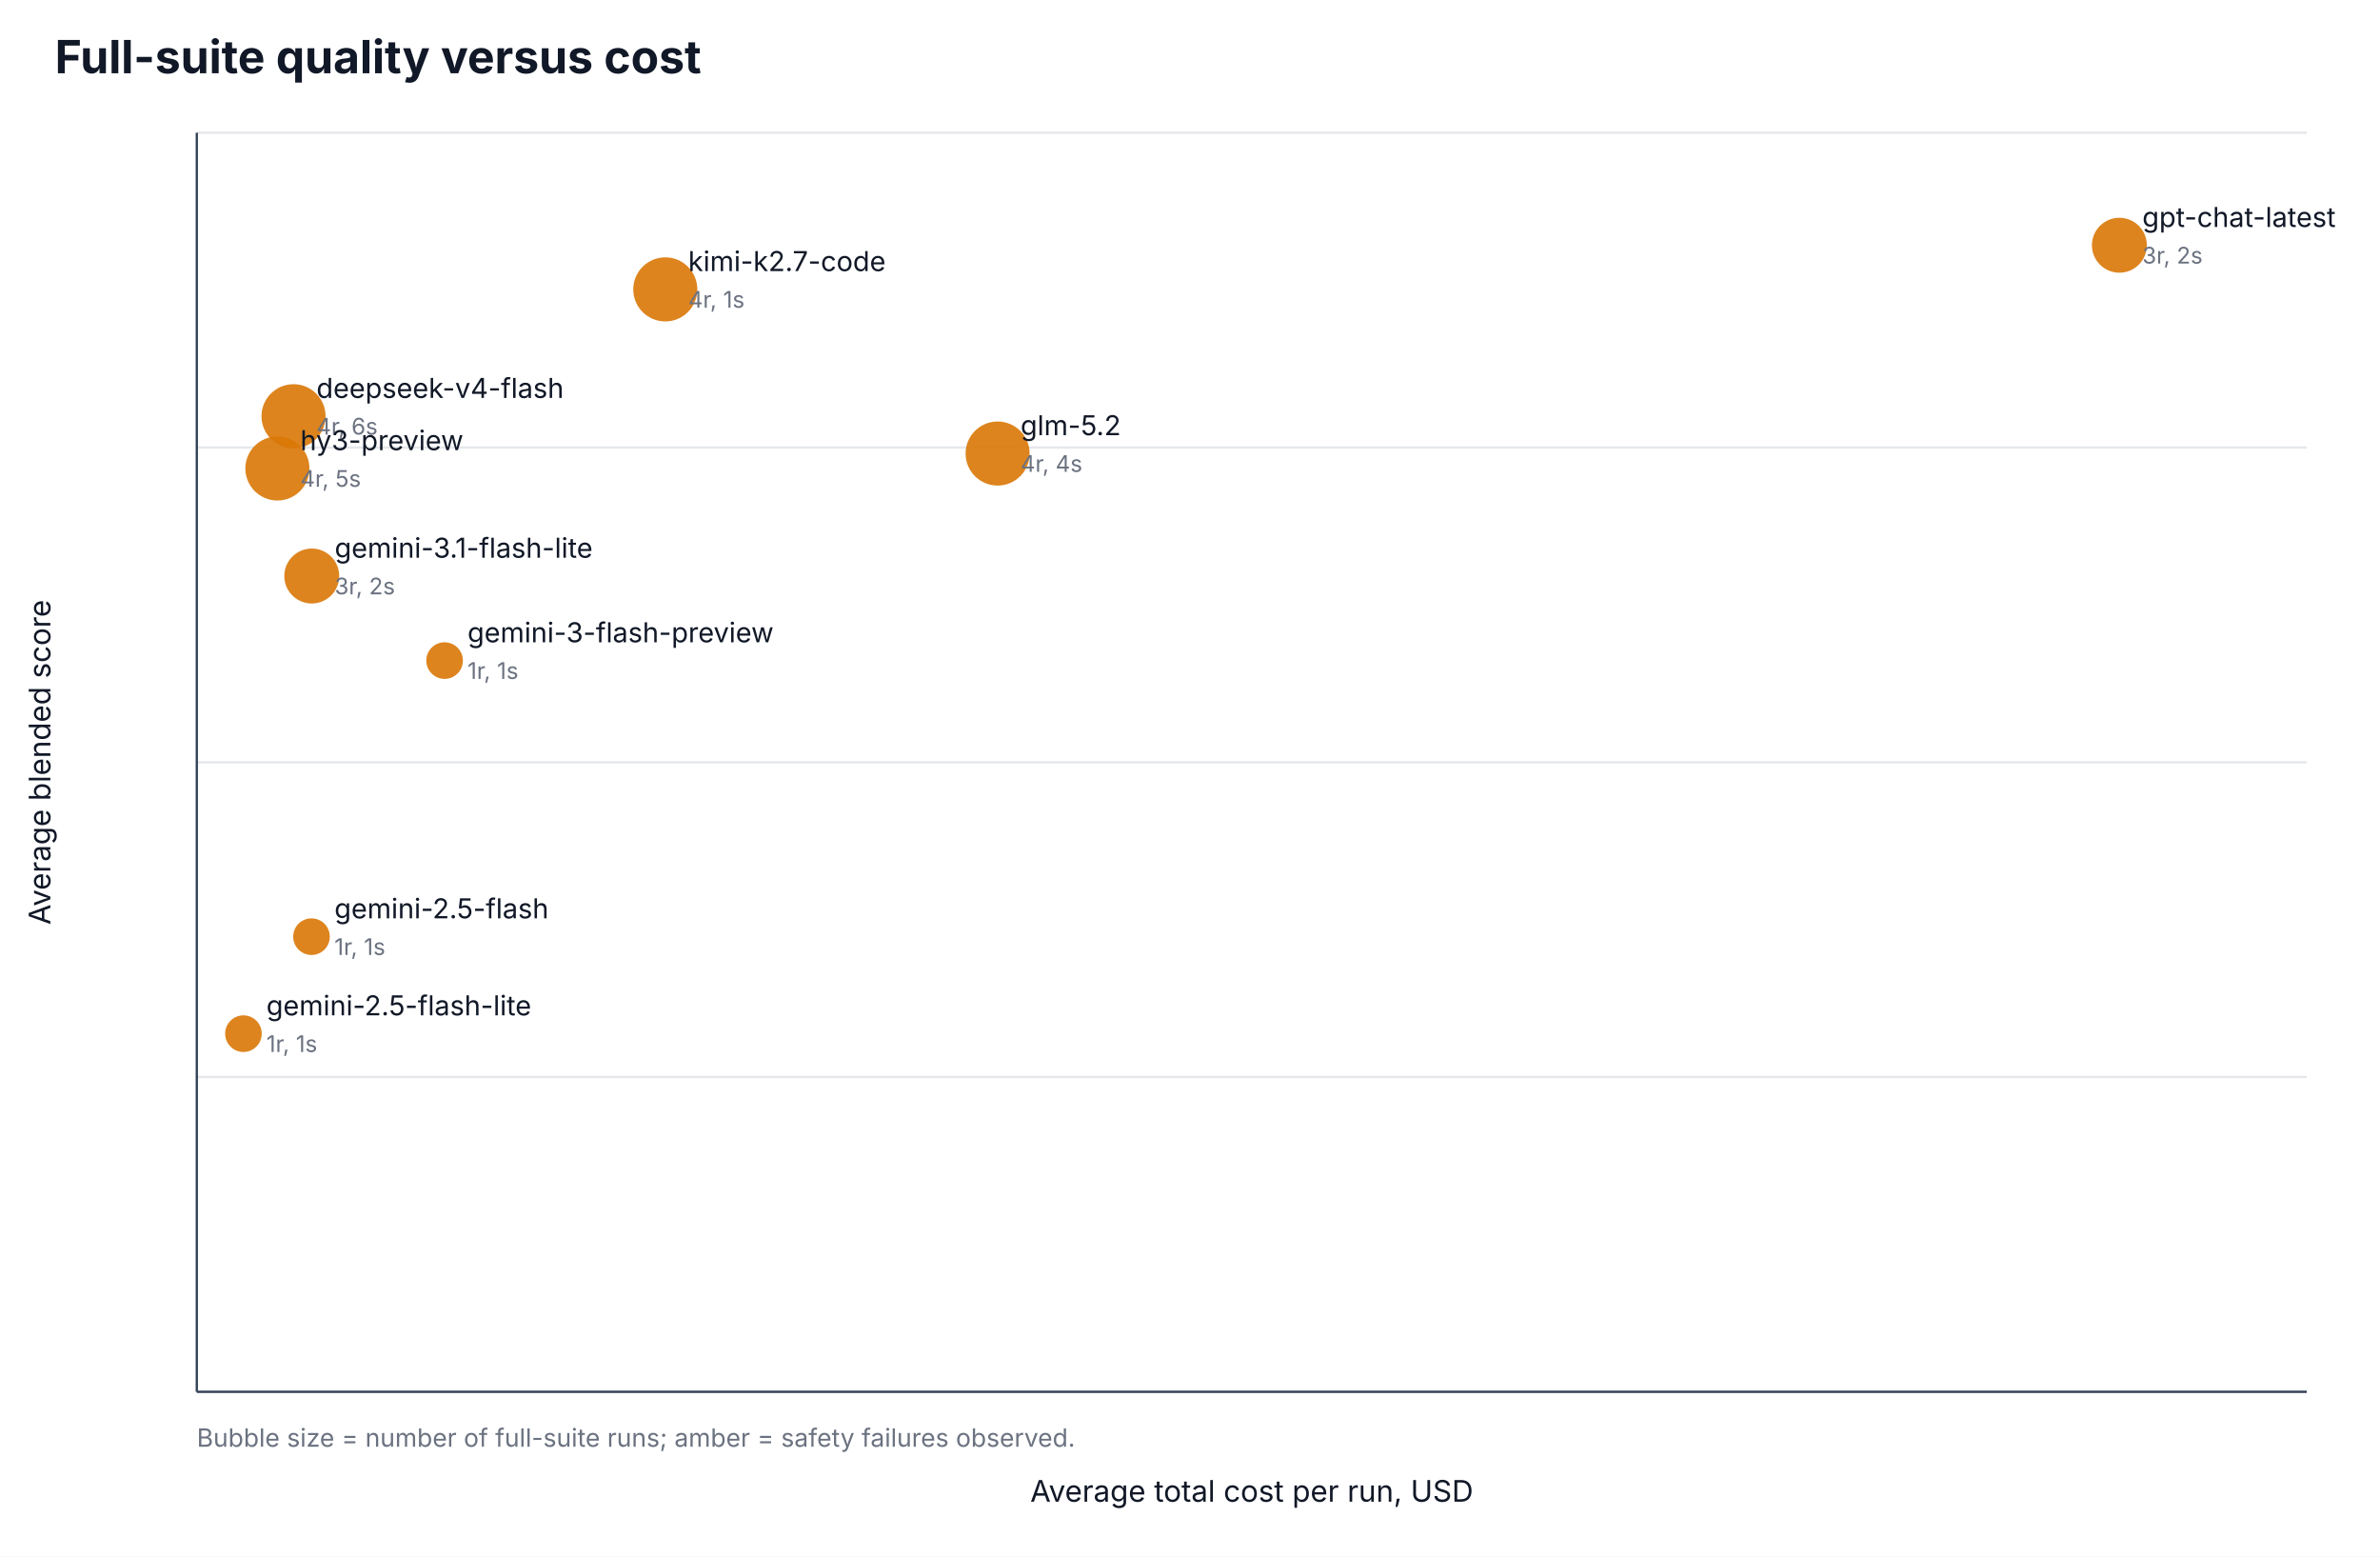
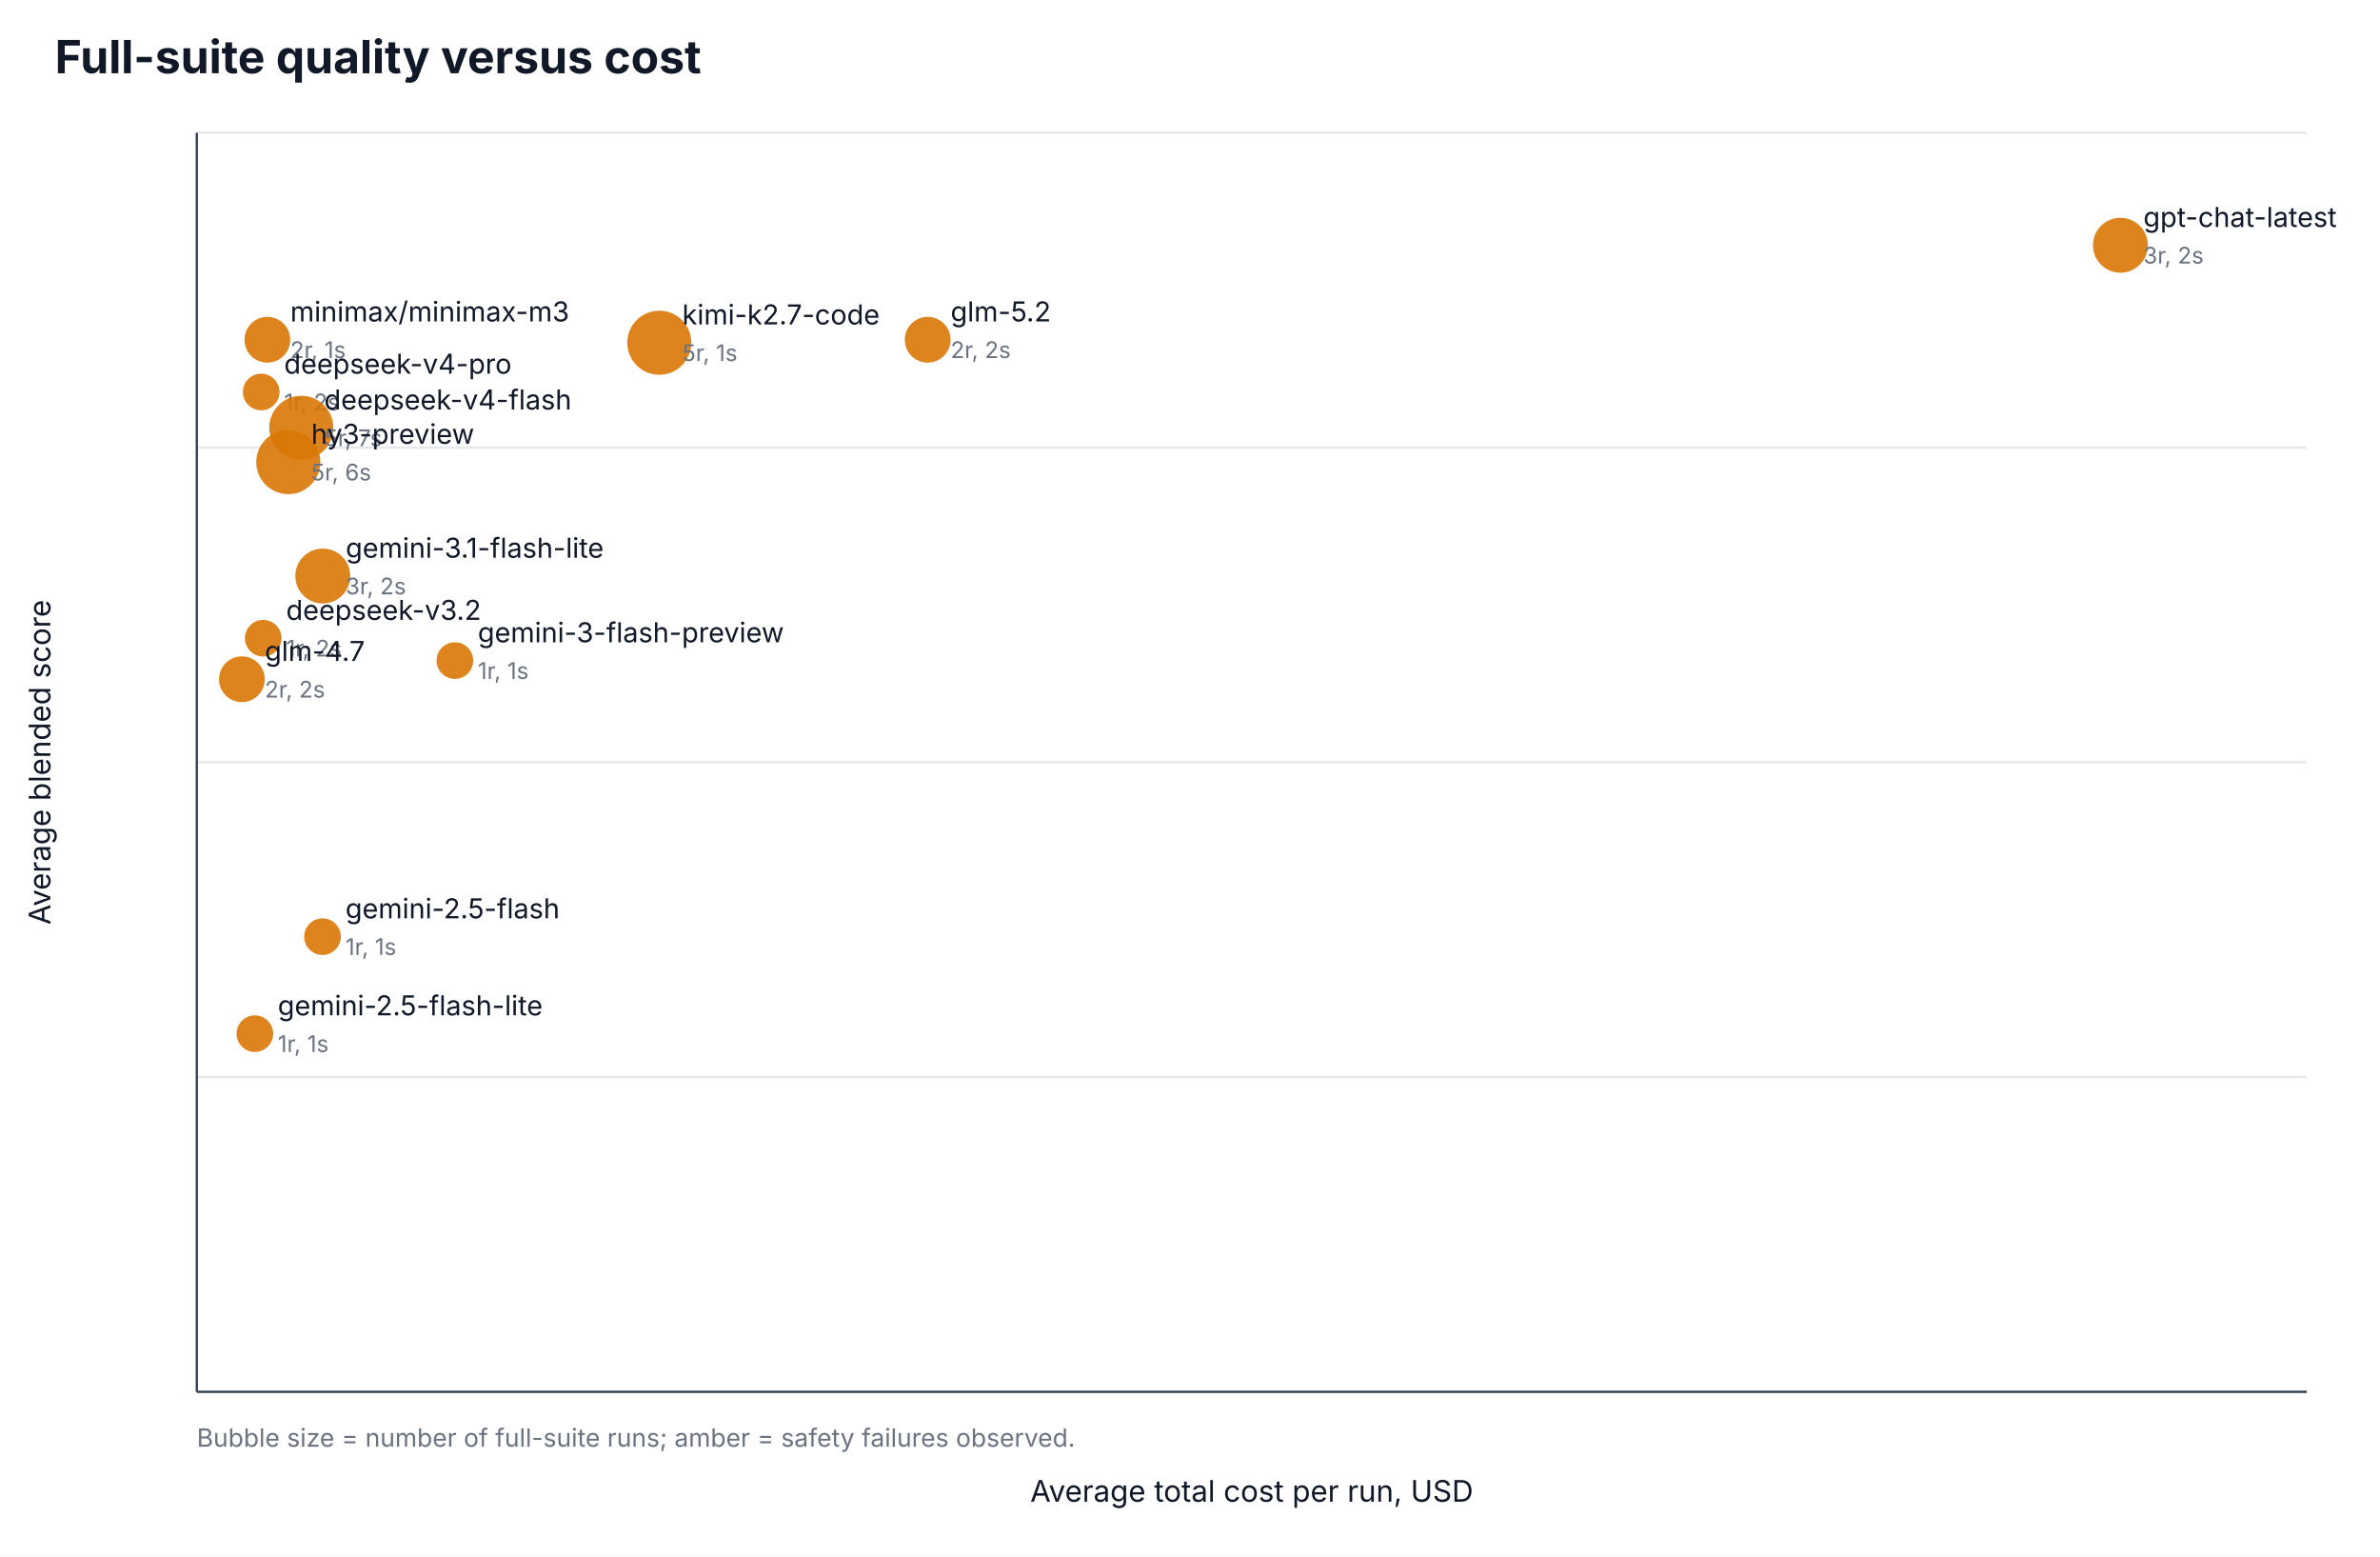
<svg xmlns="http://www.w3.org/2000/svg" width="1040" height="680" viewBox="0 0 1040 680" role="img" aria-label="Full-suite quality versus cost">
  <rect width="100%" height="100%" fill="#ffffff" />
  <text x="24" y="32" font-family="Inter, Arial, sans-serif" font-size="20" font-weight="700" fill="#111827">Full-suite quality versus cost</text>
  <line x1="86" x2="1008" y1="58" y2="58" stroke="#e5e7eb" />
  <line x1="86" x2="1008" y1="195.5" y2="195.5" stroke="#e5e7eb" />
  <line x1="86" x2="1008" y1="333" y2="333" stroke="#e5e7eb" />
  <line x1="86" x2="1008" y1="470.5" y2="470.5" stroke="#e5e7eb" />
  <line x1="86" x2="1008" y1="608" y2="608" stroke="#e5e7eb" />
  <line x1="86" x2="1008" y1="608" y2="608" stroke="#334155" />
  <line x1="86" x2="86" y1="58" y2="608" stroke="#334155" />
  <text x="547" y="656" text-anchor="middle" font-family="Inter, Arial, sans-serif" font-size="13" fill="#111827">Average total cost per run, USD</text>
  <text x="22" y="333" transform="rotate(-90 22 333)" text-anchor="middle" font-family="Inter, Arial, sans-serif" font-size="13" fill="#111827">Average blended score</text>
  <text x="86" y="632" font-family="Inter, Arial, sans-serif" font-size="11" fill="#6b7280">Bubble size = number of full-suite runs; amber = safety failures observed.</text>
-   <circle cx="926.116" cy="107.131" r="12" fill="#d97706" opacity="0.9" />
-   <text x="936.116" y="99.131" font-family="Inter, Arial, sans-serif" font-size="12" fill="#111827">gpt-chat-latest</text>
-   <text x="936.116" y="115.131" font-family="Inter, Arial, sans-serif" font-size="10" fill="#6b7280">3r, 2s</text>
-   <circle cx="290.715" cy="126.416" r="14" fill="#d97706" opacity="0.9" />
-   <text x="300.715" y="118.416" font-family="Inter, Arial, sans-serif" font-size="12" fill="#111827">kimi-k2.7-code</text>
-   <text x="300.715" y="134.416" font-family="Inter, Arial, sans-serif" font-size="10" fill="#6b7280">4r, 1s</text>
-   <circle cx="128.266" cy="181.827" r="14" fill="#d97706" opacity="0.9" />
-   <text x="138.266" y="173.827" font-family="Inter, Arial, sans-serif" font-size="12" fill="#111827">deepseek-v4-flash</text>
-   <text x="138.266" y="189.827" font-family="Inter, Arial, sans-serif" font-size="10" fill="#6b7280">4r, 6s</text>
-   <circle cx="435.934" cy="198.124" r="14" fill="#d97706" opacity="0.9" />
-   <text x="445.934" y="190.124" font-family="Inter, Arial, sans-serif" font-size="12" fill="#111827">glm-5.2</text>
-   <text x="445.934" y="206.124" font-family="Inter, Arial, sans-serif" font-size="10" fill="#6b7280">4r, 4s</text>
-   <circle cx="121.218" cy="204.643" r="14" fill="#d97706" opacity="0.9" />
-   <text x="131.218" y="196.643" font-family="Inter, Arial, sans-serif" font-size="12" fill="#111827">hy3-preview</text>
-   <text x="131.218" y="212.643" font-family="Inter, Arial, sans-serif" font-size="10" fill="#6b7280">4r, 5s</text>
-   <circle cx="136.231" cy="251.633" r="12" fill="#d97706" opacity="0.9" />
-   <text x="146.231" y="243.633" font-family="Inter, Arial, sans-serif" font-size="12" fill="#111827">gemini-3.1-flash-lite</text>
-   <text x="146.231" y="259.633" font-family="Inter, Arial, sans-serif" font-size="10" fill="#6b7280">3r, 2s</text>
-   <circle cx="194.277" cy="288.574" r="8" fill="#d97706" opacity="0.9" />
-   <text x="204.277" y="280.574" font-family="Inter, Arial, sans-serif" font-size="12" fill="#111827">gemini-3-flash-preview</text>
-   <text x="204.277" y="296.574" font-family="Inter, Arial, sans-serif" font-size="10" fill="#6b7280">1r, 1s</text>
-   <circle cx="136.117" cy="409.173" r="8" fill="#d97706" opacity="0.9" />
-   <text x="146.117" y="401.173" font-family="Inter, Arial, sans-serif" font-size="12" fill="#111827">gemini-2.5-flash</text>
-   <text x="146.117" y="417.173" font-family="Inter, Arial, sans-serif" font-size="10" fill="#6b7280">1r, 1s</text>
-   <circle cx="106.381" cy="451.546" r="8" fill="#d97706" opacity="0.9" />
-   <text x="116.381" y="443.546" font-family="Inter, Arial, sans-serif" font-size="12" fill="#111827">gemini-2.5-flash-lite</text>
-   <text x="116.381" y="459.546" font-family="Inter, Arial, sans-serif" font-size="10" fill="#6b7280">1r, 1s</text>
+   <circle cx="926.569" cy="107.131" r="12" fill="#d97706" opacity="0.9" />
+   <text x="936.569" y="99.131" font-family="Inter, Arial, sans-serif" font-size="12" fill="#111827">gpt-chat-latest</text>
+   <text x="936.569" y="115.131" font-family="Inter, Arial, sans-serif" font-size="10" fill="#6b7280">3r, 2s</text>
+   <circle cx="116.829" cy="148.417" r="10" fill="#d97706" opacity="0.9" />
+   <text x="126.829" y="140.417" font-family="Inter, Arial, sans-serif" font-size="12" fill="#111827">minimax/minimax-m3</text>
+   <text x="126.829" y="156.417" font-family="Inter, Arial, sans-serif" font-size="10" fill="#6b7280">2r, 1s</text>
+   <circle cx="405.372" cy="148.417" r="10" fill="#d97706" opacity="0.9" />
+   <text x="415.372" y="140.417" font-family="Inter, Arial, sans-serif" font-size="12" fill="#111827">glm-5.2</text>
+   <text x="415.372" y="156.417" font-family="Inter, Arial, sans-serif" font-size="10" fill="#6b7280">2r, 2s</text>
+   <circle cx="288.095" cy="149.721" r="14" fill="#d97706" opacity="0.9" />
+   <text x="298.095" y="141.721" font-family="Inter, Arial, sans-serif" font-size="12" fill="#111827">kimi-k2.7-code</text>
+   <text x="298.095" y="157.721" font-family="Inter, Arial, sans-serif" font-size="10" fill="#6b7280">5r, 1s</text>
+   <circle cx="114.128" cy="171.233" r="8" fill="#d97706" opacity="0.9" />
+   <text x="124.128" y="163.233" font-family="Inter, Arial, sans-serif" font-size="12" fill="#111827">deepseek-v4-pro</text>
+   <text x="124.128" y="179.233" font-family="Inter, Arial, sans-serif" font-size="10" fill="#6b7280">1r, 2s</text>
+   <circle cx="131.657" cy="186.879" r="14" fill="#d97706" opacity="0.9" />
+   <text x="141.657" y="178.879" font-family="Inter, Arial, sans-serif" font-size="12" fill="#111827">deepseek-v4-flash</text>
+   <text x="141.657" y="194.879" font-family="Inter, Arial, sans-serif" font-size="10" fill="#6b7280">5r, 7s</text>
+   <circle cx="125.979" cy="201.872" r="14" fill="#d97706" opacity="0.9" />
+   <text x="135.979" y="193.872" font-family="Inter, Arial, sans-serif" font-size="12" fill="#111827">hy3-preview</text>
+   <text x="135.979" y="209.872" font-family="Inter, Arial, sans-serif" font-size="10" fill="#6b7280">5r, 6s</text>
+   <circle cx="141.05" cy="251.633" r="12" fill="#d97706" opacity="0.9" />
+   <text x="151.05" y="243.633" font-family="Inter, Arial, sans-serif" font-size="12" fill="#111827">gemini-3.1-flash-lite</text>
+   <text x="151.05" y="259.633" font-family="Inter, Arial, sans-serif" font-size="10" fill="#6b7280">3r, 2s</text>
+   <circle cx="115.016" cy="278.795" r="8" fill="#d97706" opacity="0.9" />
+   <text x="125.016" y="270.795" font-family="Inter, Arial, sans-serif" font-size="12" fill="#111827">deepseek-v3.2</text>
+   <text x="125.016" y="286.795" font-family="Inter, Arial, sans-serif" font-size="10" fill="#6b7280">1r, 2s</text>
+   <circle cx="198.775" cy="288.574" r="8" fill="#d97706" opacity="0.9" />
+   <text x="208.775" y="280.574" font-family="Inter, Arial, sans-serif" font-size="12" fill="#111827">gemini-3-flash-preview</text>
+   <text x="208.775" y="296.574" font-family="Inter, Arial, sans-serif" font-size="10" fill="#6b7280">1r, 1s</text>
+   <circle cx="105.702" cy="296.722" r="10" fill="#d97706" opacity="0.9" />
+   <text x="115.702" y="288.722" font-family="Inter, Arial, sans-serif" font-size="12" fill="#111827">glm-4.7</text>
+   <text x="115.702" y="304.722" font-family="Inter, Arial, sans-serif" font-size="10" fill="#6b7280">2r, 2s</text>
+   <circle cx="140.937" cy="409.173" r="8" fill="#d97706" opacity="0.9" />
+   <text x="150.937" y="401.173" font-family="Inter, Arial, sans-serif" font-size="12" fill="#111827">gemini-2.5-flash</text>
+   <text x="150.937" y="417.173" font-family="Inter, Arial, sans-serif" font-size="10" fill="#6b7280">1r, 1s</text>
+   <circle cx="111.365" cy="451.546" r="8" fill="#d97706" opacity="0.9" />
+   <text x="121.365" y="443.546" font-family="Inter, Arial, sans-serif" font-size="12" fill="#111827">gemini-2.5-flash-lite</text>
+   <text x="121.365" y="459.546" font-family="Inter, Arial, sans-serif" font-size="10" fill="#6b7280">1r, 1s</text>
</svg>
